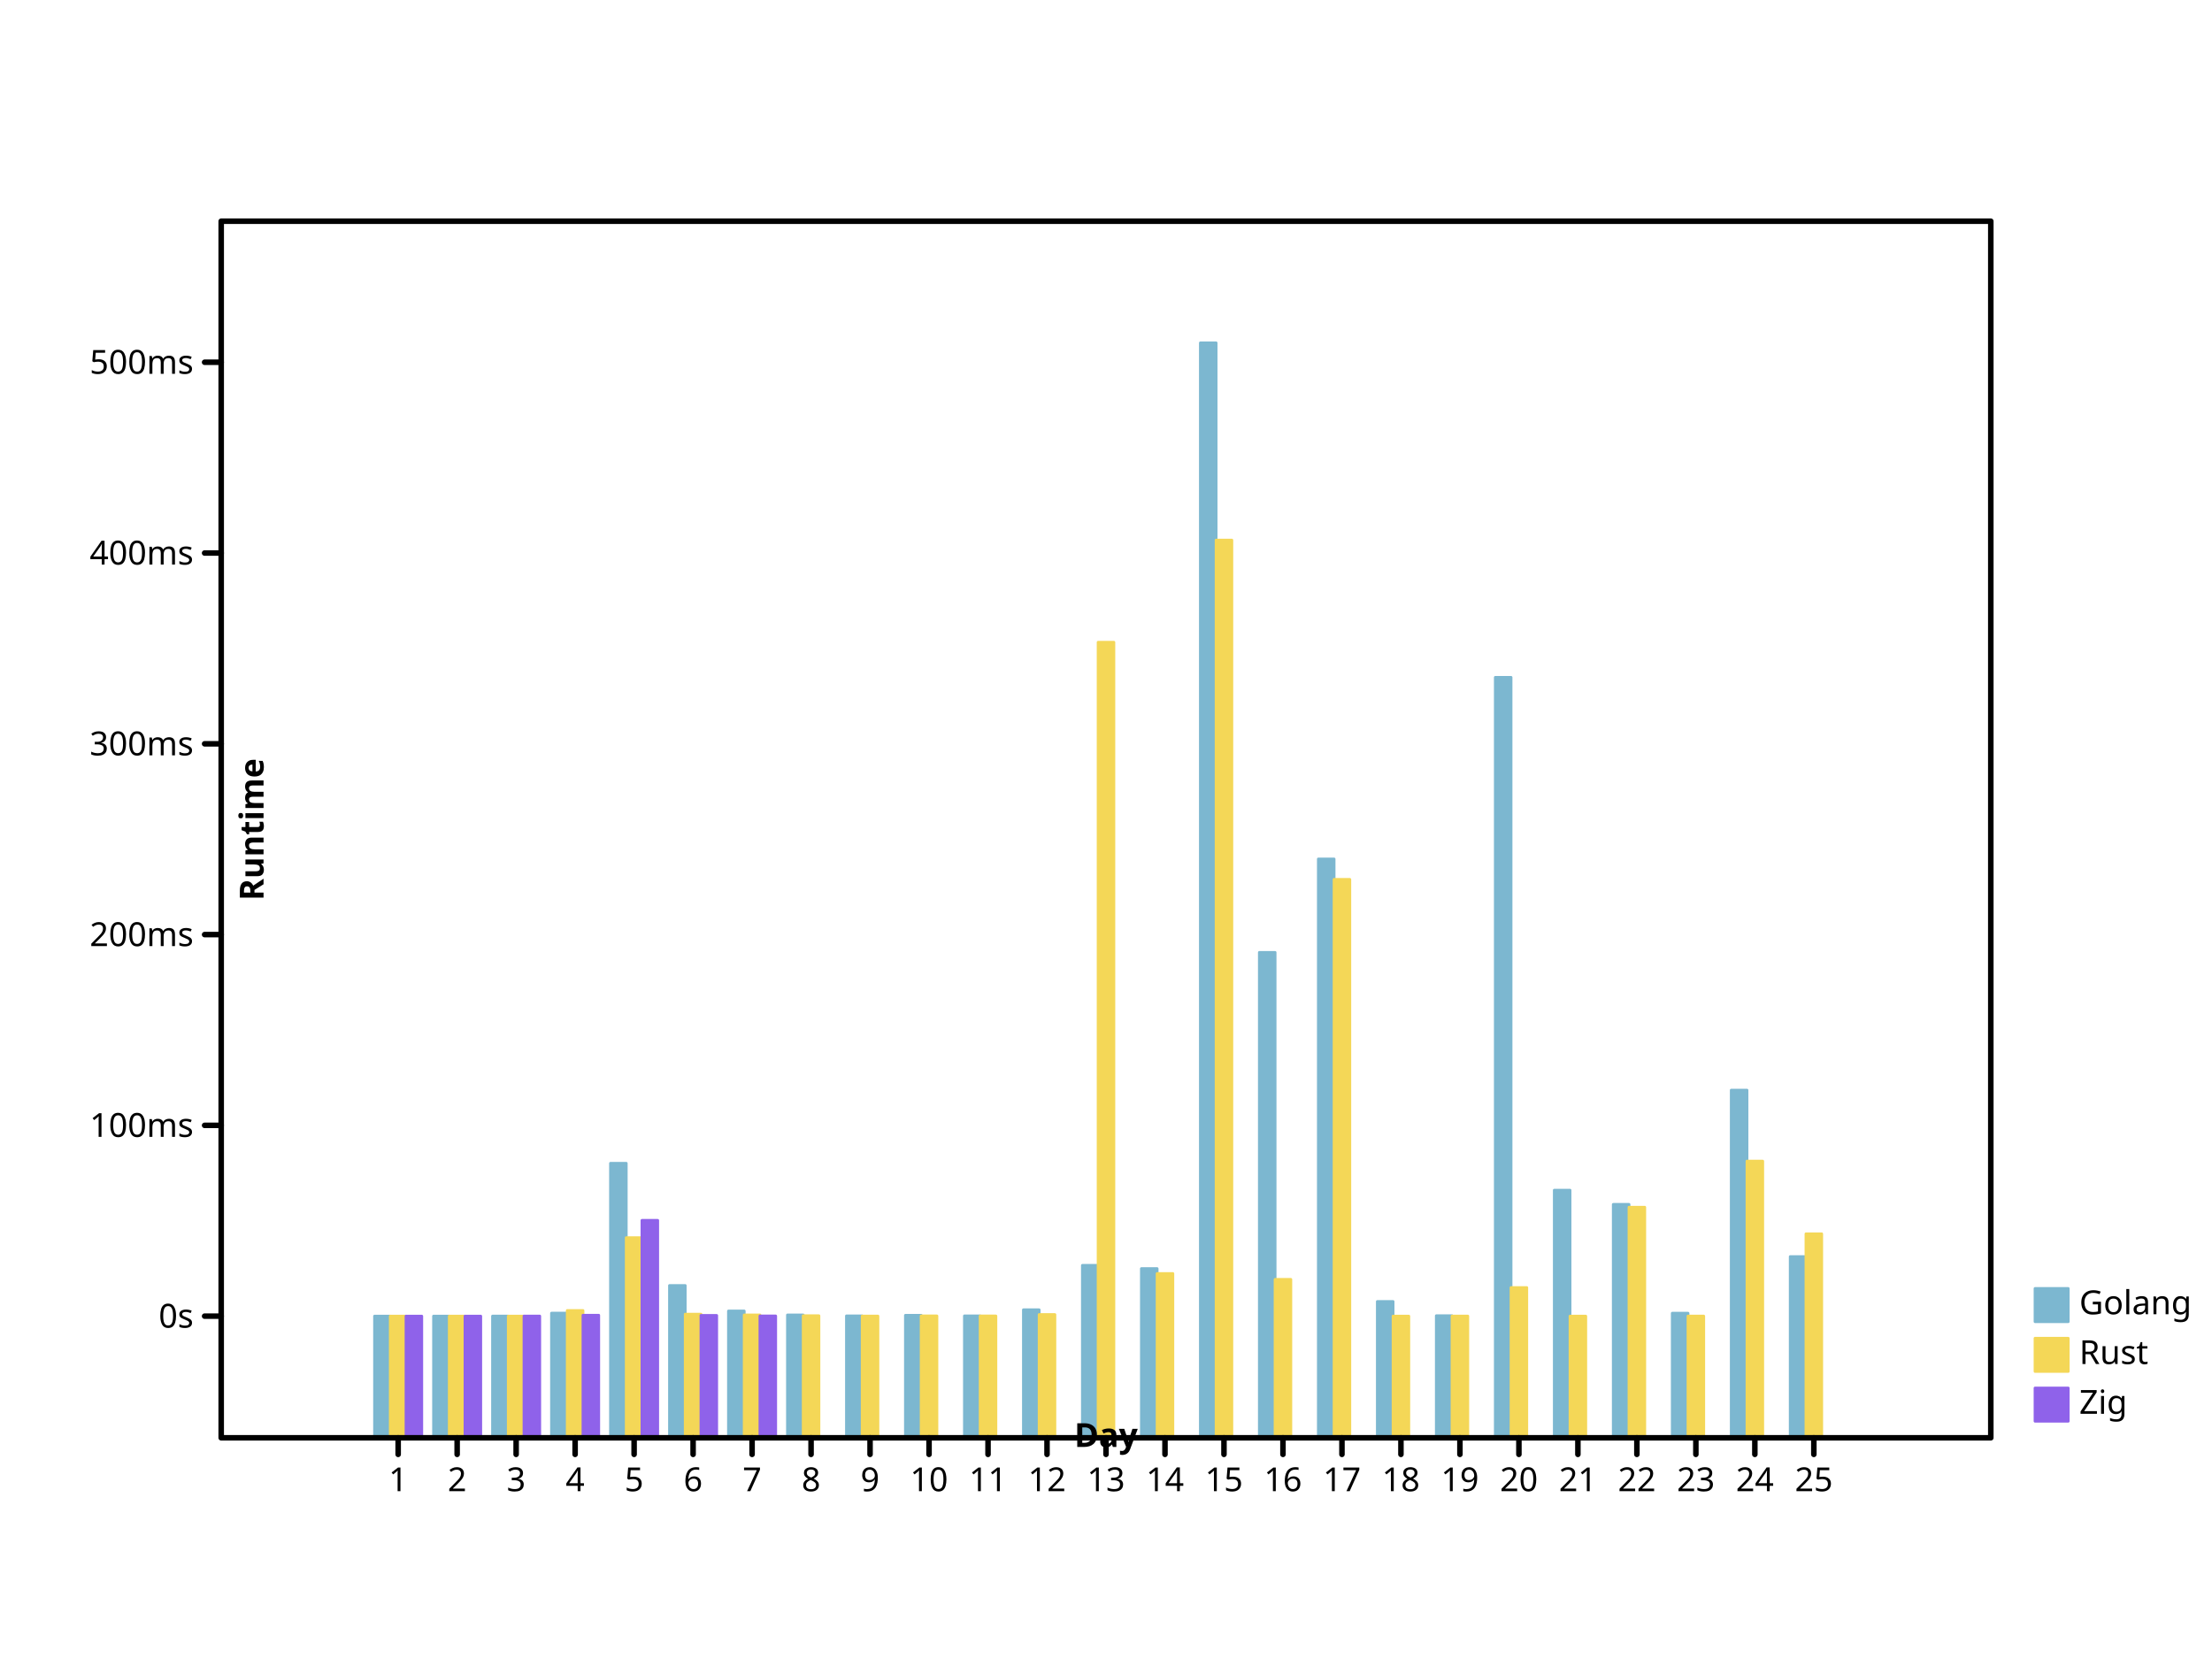
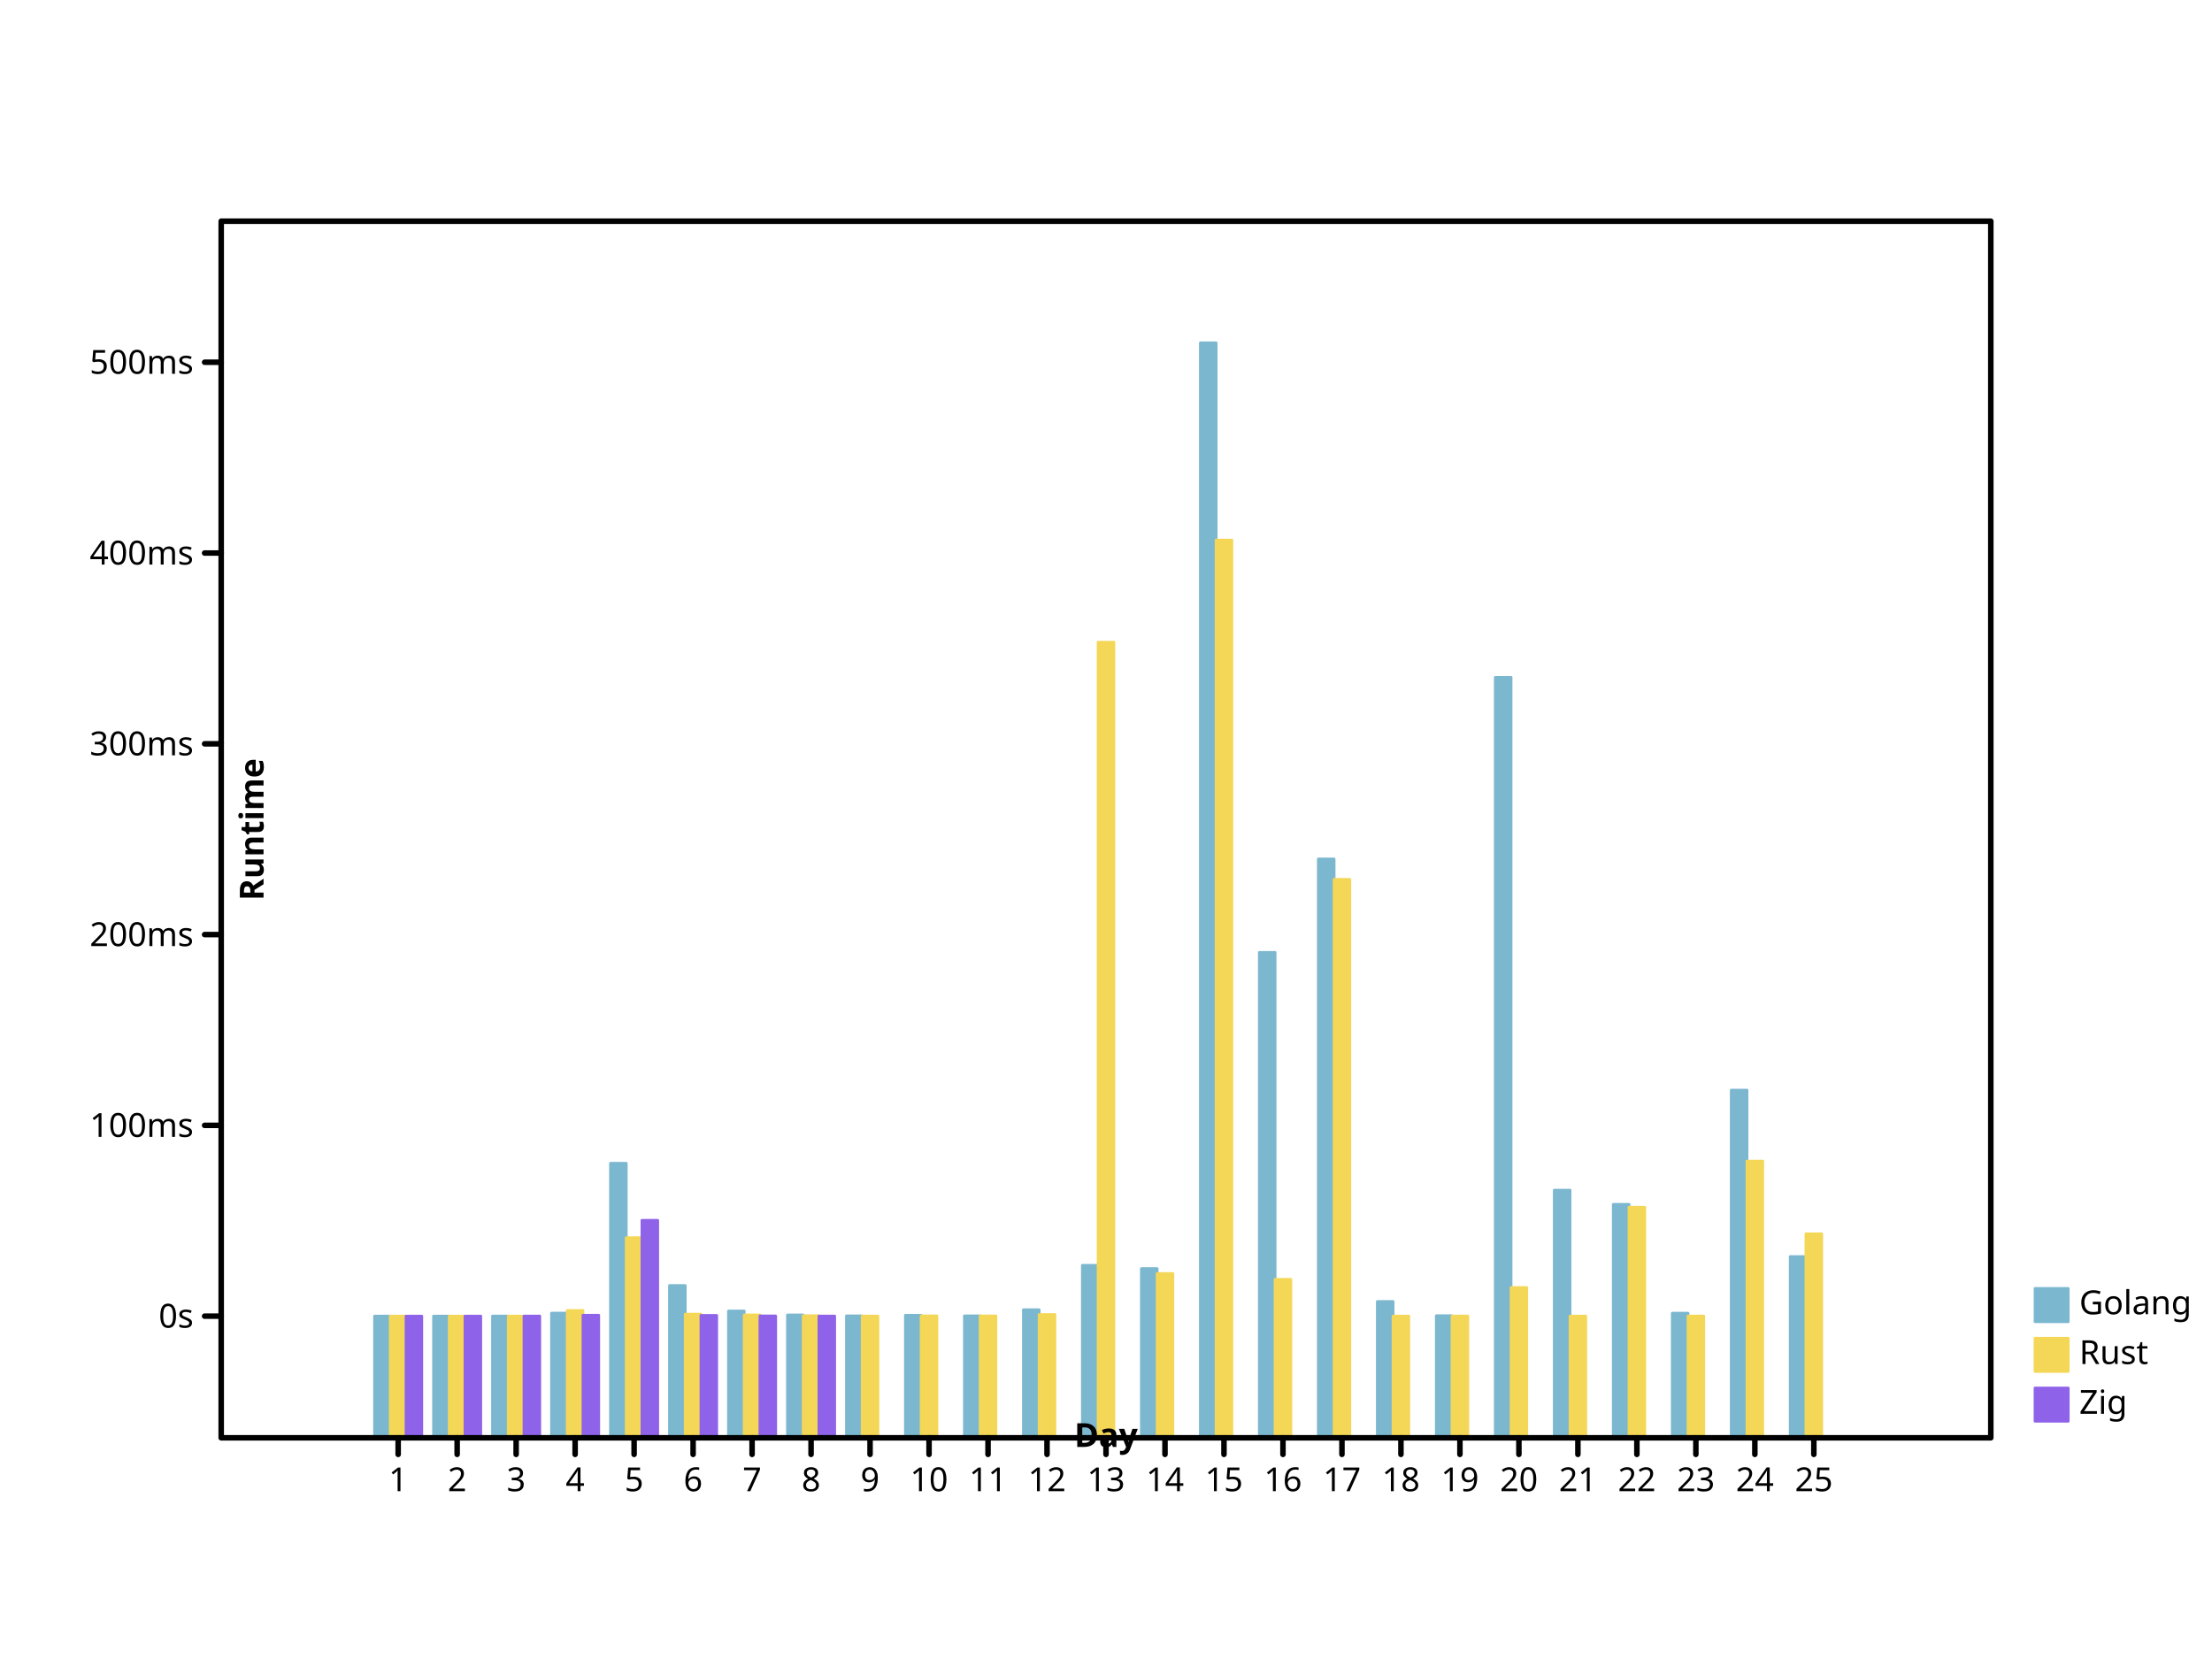
- <svg xmlns="http://www.w3.org/2000/svg" preserveAspectRatio="xMidYMid meet" width="800" height="600" viewbox="0 0 800 600">
+ <svg xmlns="http://www.w3.org/2000/svg" width="800" height="600" viewbox="0 0 800 600" preserveAspectRatio="xMidYMid meet">
  <defs>
-     <marker viewBox="0 0 10 10 " refX="5" refY="5" markerUnits="userSpaceOnUse" markerWidth="2%" markerHeight="2%" id="circle">
-       <circle cx="5" cy="5" r="3" fill="none" stroke="black" />
+     <marker id="circle" viewBox="0 0 10 10 " refX="5" refY="5" markerUnits="userSpaceOnUse" markerWidth="2%" markerHeight="2%">
+       <circle r="3" fill="none" stroke="black" cx="5" cy="5" />
    </marker>
-     <marker id="filled-circle" viewBox="0 0 10 10 " refX="5" refY="5" markerUnits="userSpaceOnUse" markerWidth="2%" markerHeight="2%">
-       <circle cy="5" r="3" fill="black" stroke="none" cx="5" />
+     <marker viewBox="0 0 10 10 " refX="5" refY="5" markerUnits="userSpaceOnUse" markerWidth="2%" markerHeight="2%" id="filled-circle">
+       <circle r="3" fill="black" stroke="none" cx="5" cy="5" />
    </marker>
-     <marker markerWidth="2%" markerHeight="2%" id="square" viewBox="0 0 10 10 " refX="5" refY="5" markerUnits="userSpaceOnUse">
-       <rect stroke="black" x="2" y="2" width="6" height="6" fill="none" />
+     <marker refX="5" refY="5" markerUnits="userSpaceOnUse" markerWidth="2%" markerHeight="2%" id="square" viewBox="0 0 10 10 ">
+       <rect height="6" fill="none" stroke="black" x="2" y="2" width="6" />
    </marker>
-     <marker refX="5" refY="5" markerUnits="userSpaceOnUse" markerWidth="2%" markerHeight="2%" id="filled-square" viewBox="0 0 10 10 ">
-       <rect y="2" width="6" height="6" fill="black" stroke="none" x="2" />
+     <marker markerUnits="userSpaceOnUse" markerWidth="2%" markerHeight="2%" id="filled-square" viewBox="0 0 10 10 " refX="5" refY="5">
+       <rect stroke="none" x="2" y="2" width="6" height="6" fill="black" />
    </marker>
  </defs>
-   <g stroke-linejoin="round" transform="translate(80 520 )scale(1 -1 )" fill="hsl(198, 47%, 65%)" stroke="hsl(198, 47%, 65%)" stroke-width="1px" stroke-linecap="round">
-     <rect width="5.688889e+00" height="4.400736e+01" vector-effect="non-scaling-stroke" x="5.546667e+01" y="0" />
+   <g fill="hsl(198, 47%, 65%)" stroke="hsl(198, 47%, 65%)" stroke-width="1px" stroke-linecap="round" stroke-linejoin="round" transform="translate(80 520 )scale(1 -1 )">
+     <rect x="5.546667e+01" y="0" width="5.688889e+00" height="4.400736e+01" vector-effect="non-scaling-stroke" />
    <rect width="5.688889e+00" height="4.401183e+01" vector-effect="non-scaling-stroke" x="7.680000e+01" y="0" />
-     <rect y="0" width="5.688889e+00" height="4.401923e+01" vector-effect="non-scaling-stroke" x="9.813333e+01" />
+     <rect height="4.401923e+01" vector-effect="non-scaling-stroke" x="9.813333e+01" y="0" width="5.688889e+00" />
    <rect vector-effect="non-scaling-stroke" x="1.194667e+02" y="0" width="5.688889e+00" height="4.508144e+01" />
-     <rect y="0" width="5.688889e+00" height="9.928605e+01" vector-effect="non-scaling-stroke" x="1.408000e+02" />
+     <rect vector-effect="non-scaling-stroke" x="1.408000e+02" y="0" width="5.688889e+00" height="9.928605e+01" />
    <rect vector-effect="non-scaling-stroke" x="1.621333e+02" y="0" width="5.688889e+00" height="5.507459e+01" />
-     <rect width="5.688889e+00" height="4.585683e+01" vector-effect="non-scaling-stroke" x="1.834667e+02" y="0" />
-     <rect width="5.688889e+00" height="4.442582e+01" vector-effect="non-scaling-stroke" x="2.048000e+02" y="0" />
-     <rect y="0" width="5.688889e+00" height="4.408935e+01" vector-effect="non-scaling-stroke" x="2.261333e+02" />
-     <rect x="2.474667e+02" y="0" width="5.688889e+00" height="4.430096e+01" vector-effect="non-scaling-stroke" />
-     <rect vector-effect="non-scaling-stroke" x="2.688000e+02" y="0" width="5.688889e+00" height="4.409599e+01" />
-     <rect y="0" width="5.688889e+00" height="4.629729e+01" vector-effect="non-scaling-stroke" x="2.901333e+02" />
-     <rect width="5.688889e+00" height="6.236828e+01" vector-effect="non-scaling-stroke" x="3.114667e+02" y="0" />
-     <rect y="0" width="5.688889e+00" height="6.119932e+01" vector-effect="non-scaling-stroke" x="3.328000e+02" />
-     <rect x="3.541333e+02" y="0" width="5.688889e+00" height="396" vector-effect="non-scaling-stroke" />
-     <rect height="1.755511e+02" vector-effect="non-scaling-stroke" x="3.754667e+02" y="0" width="5.688889e+00" />
+     <rect x="1.834667e+02" y="0" width="5.688889e+00" height="4.585683e+01" vector-effect="non-scaling-stroke" />
+     <rect vector-effect="non-scaling-stroke" x="2.048000e+02" y="0" width="5.688889e+00" height="4.442582e+01" />
+     <rect width="5.688889e+00" height="4.408935e+01" vector-effect="non-scaling-stroke" x="2.261333e+02" y="0" />
+     <rect y="0" width="5.688889e+00" height="4.430096e+01" vector-effect="non-scaling-stroke" x="2.474667e+02" />
+     <rect height="4.409599e+01" vector-effect="non-scaling-stroke" x="2.688000e+02" y="0" width="5.688889e+00" />
+     <rect height="4.629729e+01" vector-effect="non-scaling-stroke" x="2.901333e+02" y="0" width="5.688889e+00" />
+     <rect vector-effect="non-scaling-stroke" x="3.114667e+02" y="0" width="5.688889e+00" height="6.236828e+01" />
+     <rect width="5.688889e+00" height="6.119932e+01" vector-effect="non-scaling-stroke" x="3.328000e+02" y="0" />
+     <rect height="396" vector-effect="non-scaling-stroke" x="3.541333e+02" y="0" width="5.688889e+00" />
+     <rect width="5.688889e+00" height="1.755511e+02" vector-effect="non-scaling-stroke" x="3.754667e+02" y="0" />
    <rect y="0" width="5.688889e+00" height="2.093386e+02" vector-effect="non-scaling-stroke" x="3.968000e+02" />
-     <rect x="4.181333e+02" y="0" width="5.688889e+00" height="4.929113e+01" vector-effect="non-scaling-stroke" />
+     <rect vector-effect="non-scaling-stroke" x="4.181333e+02" y="0" width="5.688889e+00" height="4.929113e+01" />
    <rect y="0" width="5.688889e+00" height="4.414785e+01" vector-effect="non-scaling-stroke" x="4.394667e+02" />
-     <rect y="0" width="5.688889e+00" height="2.750261e+02" vector-effect="non-scaling-stroke" x="4.608000e+02" />
+     <rect height="2.750261e+02" vector-effect="non-scaling-stroke" x="4.608000e+02" y="0" width="5.688889e+00" />
    <rect vector-effect="non-scaling-stroke" x="4.821333e+02" y="0" width="5.688889e+00" height="8.955761e+01" />
-     <rect vector-effect="non-scaling-stroke" x="5.034667e+02" y="0" width="5.688889e+00" height="8.441713e+01" />
-     <rect x="5.248000e+02" y="0" width="5.688889e+00" height="4.506076e+01" vector-effect="non-scaling-stroke" />
-     <rect y="0" width="5.688889e+00" height="1.257323e+02" vector-effect="non-scaling-stroke" x="5.461333e+02" />
-     <rect vector-effect="non-scaling-stroke" x="5.674667e+02" y="0" width="5.688889e+00" height="6.553364e+01" />
+     <rect height="8.441713e+01" vector-effect="non-scaling-stroke" x="5.034667e+02" y="0" width="5.688889e+00" />
+     <rect height="4.506076e+01" vector-effect="non-scaling-stroke" x="5.248000e+02" y="0" width="5.688889e+00" />
+     <rect height="1.257323e+02" vector-effect="non-scaling-stroke" x="5.461333e+02" y="0" width="5.688889e+00" />
+     <rect y="0" width="5.688889e+00" height="6.553364e+01" vector-effect="non-scaling-stroke" x="5.674667e+02" />
  </g>
-   <g stroke-width="1px" stroke-linecap="round" stroke-linejoin="round" transform="translate(80 520 )scale(1 -1 )" fill="hsl(49, 88%, 65%)" stroke="hsl(49, 88%, 65%)">
-     <rect height="4.400485e+01" vector-effect="non-scaling-stroke" x="6.115556e+01" y="0" width="5.688889e+00" />
-     <rect x="8.248889e+01" y="0" width="5.688889e+00" height="4.400601e+01" vector-effect="non-scaling-stroke" />
-     <rect x="1.038222e+02" y="0" width="5.688889e+00" height="4.400745e+01" vector-effect="non-scaling-stroke" />
-     <rect vector-effect="non-scaling-stroke" x="1.251556e+02" y="0" width="5.688889e+00" height="4.603197e+01" />
-     <rect width="5.688889e+00" height="7.238320e+01" vector-effect="non-scaling-stroke" x="1.464889e+02" y="0" />
-     <rect y="0" width="5.688889e+00" height="4.470749e+01" vector-effect="non-scaling-stroke" x="1.678222e+02" />
-     <rect width="5.688889e+00" height="4.443221e+01" vector-effect="non-scaling-stroke" x="1.891556e+02" y="0" />
-     <rect vector-effect="non-scaling-stroke" x="2.104889e+02" y="0" width="5.688889e+00" height="4.414230e+01" />
-     <rect y="0" width="5.688889e+00" height="4.403121e+01" vector-effect="non-scaling-stroke" x="2.318222e+02" />
+   <g stroke-linejoin="round" transform="translate(80 520 )scale(1 -1 )" fill="hsl(49, 88%, 65%)" stroke="hsl(49, 88%, 65%)" stroke-width="1px" stroke-linecap="round">
+     <rect vector-effect="non-scaling-stroke" x="6.115556e+01" y="0" width="5.688889e+00" height="4.400485e+01" />
+     <rect width="5.688889e+00" height="4.400601e+01" vector-effect="non-scaling-stroke" x="8.248889e+01" y="0" />
+     <rect y="0" width="5.688889e+00" height="4.400745e+01" vector-effect="non-scaling-stroke" x="1.038222e+02" />
+     <rect y="0" width="5.688889e+00" height="4.603197e+01" vector-effect="non-scaling-stroke" x="1.251556e+02" />
+     <rect height="7.238320e+01" vector-effect="non-scaling-stroke" x="1.464889e+02" y="0" width="5.688889e+00" />
+     <rect x="1.678222e+02" y="0" width="5.688889e+00" height="4.470749e+01" vector-effect="non-scaling-stroke" />
+     <rect height="4.443221e+01" vector-effect="non-scaling-stroke" x="1.891556e+02" y="0" width="5.688889e+00" />
+     <rect width="5.688889e+00" height="4.414230e+01" vector-effect="non-scaling-stroke" x="2.104889e+02" y="0" />
+     <rect height="4.403121e+01" vector-effect="non-scaling-stroke" x="2.318222e+02" y="0" width="5.688889e+00" />
    <rect height="4.407840e+01" vector-effect="non-scaling-stroke" x="2.531556e+02" y="0" width="5.688889e+00" />
-     <rect vector-effect="non-scaling-stroke" x="2.744889e+02" y="0" width="5.688889e+00" height="4.405680e+01" />
+     <rect y="0" width="5.688889e+00" height="4.405680e+01" vector-effect="non-scaling-stroke" x="2.744889e+02" />
    <rect x="2.958222e+02" y="0" width="5.688889e+00" height="4.457193e+01" vector-effect="non-scaling-stroke" />
-     <rect height="2.877209e+02" vector-effect="non-scaling-stroke" x="3.171556e+02" y="0" width="5.688889e+00" />
+     <rect y="0" width="5.688889e+00" height="2.877209e+02" vector-effect="non-scaling-stroke" x="3.171556e+02" />
    <rect vector-effect="non-scaling-stroke" x="3.384889e+02" y="0" width="5.688889e+00" height="5.940241e+01" />
-     <rect x="3.598222e+02" y="0" width="5.688889e+00" height="3.246641e+02" vector-effect="non-scaling-stroke" />
-     <rect vector-effect="non-scaling-stroke" x="3.811556e+02" y="0" width="5.688889e+00" height="5.728973e+01" />
+     <rect width="5.688889e+00" height="3.246641e+02" vector-effect="non-scaling-stroke" x="3.598222e+02" y="0" />
+     <rect width="5.688889e+00" height="5.728973e+01" vector-effect="non-scaling-stroke" x="3.811556e+02" y="0" />
    <rect vector-effect="non-scaling-stroke" x="4.024889e+02" y="0" width="5.688889e+00" height="2.019584e+02" />
-     <rect y="0" width="5.688889e+00" height="4.400814e+01" vector-effect="non-scaling-stroke" x="4.238222e+02" />
-     <rect width="5.688889e+00" height="4.402601e+01" vector-effect="non-scaling-stroke" x="4.451556e+02" y="0" />
+     <rect vector-effect="non-scaling-stroke" x="4.238222e+02" y="0" width="5.688889e+00" height="4.400814e+01" />
+     <rect vector-effect="non-scaling-stroke" x="4.451556e+02" y="0" width="5.688889e+00" height="4.402601e+01" />
    <rect vector-effect="non-scaling-stroke" x="4.664889e+02" y="0" width="5.688889e+00" height="5.432953e+01" />
-     <rect width="5.688889e+00" height="4.400209e+01" vector-effect="non-scaling-stroke" x="4.878222e+02" y="0" />
-     <rect vector-effect="non-scaling-stroke" x="5.091556e+02" y="0" width="5.688889e+00" height="8.339240e+01" />
+     <rect height="4.400209e+01" vector-effect="non-scaling-stroke" x="4.878222e+02" y="0" width="5.688889e+00" />
+     <rect x="5.091556e+02" y="0" width="5.688889e+00" height="8.339240e+01" vector-effect="non-scaling-stroke" />
    <rect y="0" width="5.688889e+00" height="4.401965e+01" vector-effect="non-scaling-stroke" x="5.304889e+02" />
-     <rect y="0" width="5.688889e+00" height="1.000582e+02" vector-effect="non-scaling-stroke" x="5.518222e+02" />
-     <rect y="0" width="5.688889e+00" height="7.376762e+01" vector-effect="non-scaling-stroke" x="5.731556e+02" />
+     <rect x="5.518222e+02" y="0" width="5.688889e+00" height="1.000582e+02" vector-effect="non-scaling-stroke" />
+     <rect vector-effect="non-scaling-stroke" x="5.731556e+02" y="0" width="5.688889e+00" height="7.376762e+01" />
  </g>
-   <g stroke-width="1px" stroke-linecap="round" stroke-linejoin="round" transform="translate(80 520 )scale(1 -1 )" fill="hsl(260, 76%, 65%)" stroke="hsl(260, 76%, 65%)">
-     <rect width="5.688889e+00" height="4.400203e+01" vector-effect="non-scaling-stroke" x="6.684444e+01" y="0" />
-     <rect height="4.400262e+01" vector-effect="non-scaling-stroke" x="8.817778e+01" y="0" width="5.688889e+00" />
-     <rect y="0" width="5.688889e+00" height="4.403213e+01" vector-effect="non-scaling-stroke" x="1.095111e+02" />
+   <g stroke-linecap="round" stroke-linejoin="round" transform="translate(80 520 )scale(1 -1 )" fill="hsl(260, 76%, 65%)" stroke="hsl(260, 76%, 65%)" stroke-width="1px">
+     <rect y="0" width="5.688889e+00" height="4.400203e+01" vector-effect="non-scaling-stroke" x="6.684444e+01" />
+     <rect x="8.817778e+01" y="0" width="5.688889e+00" height="4.400262e+01" vector-effect="non-scaling-stroke" />
+     <rect height="4.403213e+01" vector-effect="non-scaling-stroke" x="1.095111e+02" y="0" width="5.688889e+00" />
    <rect vector-effect="non-scaling-stroke" x="1.308444e+02" y="0" width="5.688889e+00" height="4.432983e+01" />
-     <rect y="0" width="5.688889e+00" height="7.863671e+01" vector-effect="non-scaling-stroke" x="1.521778e+02" />
-     <rect height="4.425127e+01" vector-effect="non-scaling-stroke" x="1.735111e+02" y="0" width="5.688889e+00" />
-     <rect width="5.688889e+00" height="4.406593e+01" vector-effect="non-scaling-stroke" x="1.948444e+02" y="0" />
+     <rect vector-effect="non-scaling-stroke" x="1.521778e+02" y="0" width="5.688889e+00" height="7.863671e+01" />
+     <rect vector-effect="non-scaling-stroke" x="1.735111e+02" y="0" width="5.688889e+00" height="4.425127e+01" />
+     <rect vector-effect="non-scaling-stroke" x="1.948444e+02" y="0" width="5.688889e+00" height="4.406593e+01" />
+     <rect vector-effect="non-scaling-stroke" x="2.161778e+02" y="0" width="5.688889e+00" height="4.401298e+01" />
  </g>
-   <g text-anchor="start" dominant-baseline="hanging" stroke="hsl(198, 47%, 65%)" stroke-linecap="round" font-style="normal" font-family="sans-serif" font-weight="normal" stroke-width="1px" stroke-linejoin="round" font-size="12px" fill="hsl(198, 47%, 65%)">
+   <g stroke-width="1px" stroke-linecap="round" text-anchor="start" dominant-baseline="hanging" stroke="hsl(198, 47%, 65%)" font-style="normal" fill="hsl(198, 47%, 65%)" stroke-linejoin="round" font-family="sans-serif" font-size="12px" font-weight="normal">
    <rect width="12" height="12" vector-effect="non-scaling-stroke" x="736" y="466" />
    <g fill="black" stroke="black">
-       <text x="752" y="466" dominant-baseline="hanging" stroke="none" vector-effect="non-scaling-stroke">Golang</text>
+       <text stroke="none" vector-effect="non-scaling-stroke" x="752" y="466" dominant-baseline="hanging">Golang</text>
    </g>
-     <g fill="hsl(49, 88%, 65%)" stroke-linejoin="round" dominant-baseline="hanging" stroke-linecap="round" stroke="hsl(49, 88%, 65%)" font-size="12px" font-weight="normal" text-anchor="start" stroke-width="1px" font-family="sans-serif" font-style="normal">
+     <g font-size="12px" font-weight="normal" stroke-width="1px" font-style="normal" fill="hsl(49, 88%, 65%)" stroke="hsl(49, 88%, 65%)" stroke-linejoin="round" font-family="sans-serif" dominant-baseline="hanging" stroke-linecap="round" text-anchor="start">
      <rect vector-effect="non-scaling-stroke" x="736" y="484" width="12" height="12" />
-       <g fill="black" stroke="black">
-         <text stroke="none" vector-effect="non-scaling-stroke" x="752" y="484" dominant-baseline="hanging">Rust</text>
+       <g stroke="black" fill="black">
+         <text vector-effect="non-scaling-stroke" x="752" y="484" dominant-baseline="hanging" stroke="none">Rust</text>
      </g>
-       <g fill="hsl(260, 76%, 65%)" stroke="hsl(260, 76%, 65%)" font-family="sans-serif" font-weight="normal" font-style="normal" text-anchor="start" dominant-baseline="hanging" stroke-linejoin="round" font-size="12px" stroke-width="1px" stroke-linecap="round">
-         <rect x="736" y="502" width="12" height="12" vector-effect="non-scaling-stroke" />
-         <g fill="black" stroke="black">
-           <text y="502" dominant-baseline="hanging" stroke="none" vector-effect="non-scaling-stroke" x="752">Zig</text>
-           <g font-weight="normal" stroke-linejoin="round" stroke-linecap="round" fill="none" font-size="12px" dominant-baseline="hanging" stroke-width="2px" font-family="sans-serif" font-style="normal" text-anchor="start">
-             <rect width="640" height="440" vector-effect="non-scaling-stroke" x="80" y="80" />
+       <g stroke-linejoin="round" font-size="12px" stroke-width="1px" text-anchor="start" dominant-baseline="hanging" stroke-linecap="round" font-style="normal" fill="hsl(260, 76%, 65%)" stroke="hsl(260, 76%, 65%)" font-family="sans-serif" font-weight="normal">
+         <rect width="12" height="12" vector-effect="non-scaling-stroke" x="736" y="502" />
+         <g stroke="black" fill="black">
+           <text x="752" y="502" dominant-baseline="hanging" stroke="none" vector-effect="non-scaling-stroke">Zig</text>
+           <g font-size="12px" stroke-linecap="round" font-weight="normal" dominant-baseline="hanging" stroke-width="2px" font-style="normal" font-family="sans-serif" fill="none" text-anchor="start" stroke-linejoin="round">
+             <rect y="80" width="640" height="440" vector-effect="non-scaling-stroke" x="80" />
          </g>
-           <g font-style="normal" text-anchor="start" transform="translate(80 520 )scale(1 -1 )" stroke-linecap="round" font-family="sans-serif" font-weight="normal" dominant-baseline="hanging" fill="none" stroke="black" stroke-linejoin="round" stroke-width="2px" font-size="12px">
+           <g font-family="sans-serif" font-size="12px" stroke-width="2px" stroke-linecap="round" font-style="normal" transform="translate(80 520 )scale(1 -1 )" fill="none" stroke="black" font-weight="normal" text-anchor="start" stroke-linejoin="round" dominant-baseline="hanging">
            <path vector-effect="non-scaling-stroke" d="M64,0 L64,-6 M8.533333e+01,0 L8.533333e+01,-6 M1.066667e+02,0 L1.066667e+02,-6 M128,0 L128,-6 M1.493333e+02,0 L1.493333e+02,-6 M1.706667e+02,0 L1.706667e+02,-6 M192,0 L192,-6 M2.133333e+02,0 L2.133333e+02,-6 M2.346667e+02,0 L2.346667e+02,-6 M256,0 L256,-6 M2.773333e+02,0 L2.773333e+02,-6 M2.986667e+02,0 L2.986667e+02,-6 M320,0 L320,-6 M3.413333e+02,0 L3.413333e+02,-6 M3.626667e+02,0 L3.626667e+02,-6 M384,0 L384,-6 M4.053333e+02,0 L4.053333e+02,-6 M4.266667e+02,0 L4.266667e+02,-6 M448,0 L448,-6 M4.693333e+02,0 L4.693333e+02,-6 M4.906667e+02,0 L4.906667e+02,-6 M512,0 L512,-6 M5.333333e+02,0 L5.333333e+02,-6 M5.546667e+02,0 L5.546667e+02,-6 M576,0 L576,-6 " />
          </g>
-           <g transform="translate(80 520 )scale(1 1 )" stroke-width="2px" font-size="12px" stroke="black" stroke-linejoin="round" font-style="normal" dominant-baseline="hanging" fill="black" font-weight="normal" text-anchor="middle" stroke-linecap="round" font-family="sans-serif">
-             <text stroke="none" vector-effect="non-scaling-stroke" x="64" y="10" dominant-baseline="hanging">1</text>
-             <text dominant-baseline="hanging" stroke="none" vector-effect="non-scaling-stroke" x="8.533333e+01" y="10">2</text>
-             <text stroke="none" vector-effect="non-scaling-stroke" x="1.066667e+02" y="10" dominant-baseline="hanging">3</text>
-             <text stroke="none" vector-effect="non-scaling-stroke" x="128" y="10" dominant-baseline="hanging">4</text>
-             <text stroke="none" vector-effect="non-scaling-stroke" x="1.493333e+02" y="10" dominant-baseline="hanging">5</text>
-             <text dominant-baseline="hanging" stroke="none" vector-effect="non-scaling-stroke" x="1.706667e+02" y="10">6</text>
+           <g font-size="12px" transform="translate(80 520 )scale(1 1 )" font-weight="normal" dominant-baseline="hanging" fill="black" stroke="black" font-style="normal" text-anchor="middle" stroke-linejoin="round" font-family="sans-serif" stroke-width="2px" stroke-linecap="round">
+             <text y="10" dominant-baseline="hanging" stroke="none" vector-effect="non-scaling-stroke" x="64">1</text>
+             <text y="10" dominant-baseline="hanging" stroke="none" vector-effect="non-scaling-stroke" x="8.533333e+01">2</text>
+             <text vector-effect="non-scaling-stroke" x="1.066667e+02" y="10" dominant-baseline="hanging" stroke="none">3</text>
+             <text dominant-baseline="hanging" stroke="none" vector-effect="non-scaling-stroke" x="128" y="10">4</text>
+             <text dominant-baseline="hanging" stroke="none" vector-effect="non-scaling-stroke" x="1.493333e+02" y="10">5</text>
+             <text vector-effect="non-scaling-stroke" x="1.706667e+02" y="10" dominant-baseline="hanging" stroke="none">6</text>
            <text stroke="none" vector-effect="non-scaling-stroke" x="192" y="10" dominant-baseline="hanging">7</text>
-             <text stroke="none" vector-effect="non-scaling-stroke" x="2.133333e+02" y="10" dominant-baseline="hanging">8</text>
-             <text x="2.346667e+02" y="10" dominant-baseline="hanging" stroke="none" vector-effect="non-scaling-stroke">9</text>
-             <text stroke="none" vector-effect="non-scaling-stroke" x="256" y="10" dominant-baseline="hanging">10</text>
-             <text x="2.773333e+02" y="10" dominant-baseline="hanging" stroke="none" vector-effect="non-scaling-stroke">11</text>
-             <text vector-effect="non-scaling-stroke" x="2.986667e+02" y="10" dominant-baseline="hanging" stroke="none">12</text>
-             <text stroke="none" vector-effect="non-scaling-stroke" x="320" y="10" dominant-baseline="hanging">13</text>
+             <text vector-effect="non-scaling-stroke" x="2.133333e+02" y="10" dominant-baseline="hanging" stroke="none">8</text>
+             <text stroke="none" vector-effect="non-scaling-stroke" x="2.346667e+02" y="10" dominant-baseline="hanging">9</text>
+             <text y="10" dominant-baseline="hanging" stroke="none" vector-effect="non-scaling-stroke" x="256">10</text>
+             <text y="10" dominant-baseline="hanging" stroke="none" vector-effect="non-scaling-stroke" x="2.773333e+02">11</text>
+             <text x="2.986667e+02" y="10" dominant-baseline="hanging" stroke="none" vector-effect="non-scaling-stroke">12</text>
+             <text y="10" dominant-baseline="hanging" stroke="none" vector-effect="non-scaling-stroke" x="320">13</text>
            <text stroke="none" vector-effect="non-scaling-stroke" x="3.413333e+02" y="10" dominant-baseline="hanging">14</text>
-             <text stroke="none" vector-effect="non-scaling-stroke" x="3.626667e+02" y="10" dominant-baseline="hanging">15</text>
-             <text dominant-baseline="hanging" stroke="none" vector-effect="non-scaling-stroke" x="384" y="10">16</text>
-             <text x="4.053333e+02" y="10" dominant-baseline="hanging" stroke="none" vector-effect="non-scaling-stroke">17</text>
+             <text y="10" dominant-baseline="hanging" stroke="none" vector-effect="non-scaling-stroke" x="3.626667e+02">15</text>
+             <text x="384" y="10" dominant-baseline="hanging" stroke="none" vector-effect="non-scaling-stroke">16</text>
+             <text dominant-baseline="hanging" stroke="none" vector-effect="non-scaling-stroke" x="4.053333e+02" y="10">17</text>
            <text stroke="none" vector-effect="non-scaling-stroke" x="4.266667e+02" y="10" dominant-baseline="hanging">18</text>
            <text stroke="none" vector-effect="non-scaling-stroke" x="448" y="10" dominant-baseline="hanging">19</text>
            <text vector-effect="non-scaling-stroke" x="4.693333e+02" y="10" dominant-baseline="hanging" stroke="none">20</text>
            <text dominant-baseline="hanging" stroke="none" vector-effect="non-scaling-stroke" x="4.906667e+02" y="10">21</text>
-             <text stroke="none" vector-effect="non-scaling-stroke" x="512" y="10" dominant-baseline="hanging">22</text>
+             <text y="10" dominant-baseline="hanging" stroke="none" vector-effect="non-scaling-stroke" x="512">22</text>
            <text x="5.333333e+02" y="10" dominant-baseline="hanging" stroke="none" vector-effect="non-scaling-stroke">23</text>
-             <text stroke="none" vector-effect="non-scaling-stroke" x="5.546667e+02" y="10" dominant-baseline="hanging">24</text>
-             <text x="576" y="10" dominant-baseline="hanging" stroke="none" vector-effect="non-scaling-stroke">25</text>
+             <text y="10" dominant-baseline="hanging" stroke="none" vector-effect="non-scaling-stroke" x="5.546667e+02">24</text>
+             <text dominant-baseline="hanging" stroke="none" vector-effect="non-scaling-stroke" x="576" y="10">25</text>
          </g>
-           <g font-family="sans-serif" text-anchor="middle" stroke-linecap="round" stroke-linejoin="round" fill="black" stroke="black" font-style="normal" font-weight="bold" dominant-baseline="baseline" transform="translate(80 520 )scale(1 1 )rotate(0 0 0 )" stroke-width="2px" font-size="12px">
-             <text dominant-baseline="baseline" stroke="none" vector-effect="non-scaling-stroke" x="320" y="-6">Day</text>
+           <g font-weight="bold" dominant-baseline="baseline" stroke-linecap="round" text-anchor="middle" stroke="black" stroke-linejoin="round" font-size="12px" fill="black" font-style="normal" transform="translate(80 520 )scale(1 1 )rotate(0 0 0 )" stroke-width="2px" font-family="sans-serif">
+             <text vector-effect="non-scaling-stroke" x="320" y="-6" dominant-baseline="baseline" stroke="none">Day</text>
          </g>
-           <g fill="black" stroke-linejoin="round" font-size="12px" stroke-linecap="round" text-anchor="middle" stroke="black" transform="translate(80 520 )scale(1 -1 )" stroke-width="2px" font-family="sans-serif" font-style="normal" font-weight="bold" dominant-baseline="baseline">
+           <g stroke="black" font-family="sans-serif" font-size="12px" dominant-baseline="baseline" stroke-linecap="round" text-anchor="middle" transform="translate(80 520 )scale(1 -1 )" stroke-linejoin="round" font-weight="bold" stroke-width="2px" font-style="normal" fill="black">
            <path vector-effect="non-scaling-stroke" d="M0,44 L-6,44 M0,1.129973e+02 L-6,1.129973e+02 M0,1.819945e+02 L-6,1.819945e+02 M0,2.509918e+02 L-6,2.509918e+02 M0,3.199891e+02 L-6,3.199891e+02 M0,3.889863e+02 L-6,3.889863e+02 " />
          </g>
-           <g stroke="black" font-style="normal" text-anchor="end" transform="translate(80 520 )scale(1 1 )" stroke-width="2px" stroke-linejoin="round" font-size="12px" fill="black" font-family="sans-serif" font-weight="normal" dominant-baseline="middle" stroke-linecap="round">
-             <text y="-44" dominant-baseline="middle" stroke="none" vector-effect="non-scaling-stroke" x="-10">0s</text>
-             <text stroke="none" vector-effect="non-scaling-stroke" x="-10" y="-1.129973e+02" dominant-baseline="middle">100ms</text>
+           <g font-family="sans-serif" stroke-width="2px" font-style="normal" text-anchor="end" stroke="black" stroke-linejoin="round" font-size="12px" font-weight="normal" stroke-linecap="round" transform="translate(80 520 )scale(1 1 )" dominant-baseline="middle" fill="black">
+             <text dominant-baseline="middle" stroke="none" vector-effect="non-scaling-stroke" x="-10" y="-44">0s</text>
+             <text vector-effect="non-scaling-stroke" x="-10" y="-1.129973e+02" dominant-baseline="middle" stroke="none">100ms</text>
            <text vector-effect="non-scaling-stroke" x="-10" y="-1.819945e+02" dominant-baseline="middle" stroke="none">200ms</text>
-             <text stroke="none" vector-effect="non-scaling-stroke" x="-10" y="-2.509918e+02" dominant-baseline="middle">300ms</text>
-             <text vector-effect="non-scaling-stroke" x="-10" y="-3.199891e+02" dominant-baseline="middle" stroke="none">400ms</text>
-             <text dominant-baseline="middle" stroke="none" vector-effect="non-scaling-stroke" x="-10" y="-3.889863e+02">500ms</text>
+             <text vector-effect="non-scaling-stroke" x="-10" y="-2.509918e+02" dominant-baseline="middle" stroke="none">300ms</text>
+             <text dominant-baseline="middle" stroke="none" vector-effect="non-scaling-stroke" x="-10" y="-3.199891e+02">400ms</text>
+             <text stroke="none" vector-effect="non-scaling-stroke" x="-10" y="-3.889863e+02" dominant-baseline="middle">500ms</text>
          </g>
-           <g stroke="black" stroke-linejoin="round" font-family="sans-serif" font-style="normal" font-weight="bold" text-anchor="middle" dominant-baseline="hanging" transform="translate(80 520 )scale(1 1 )rotate(-90 0 0 )" stroke-width="2px" stroke-linecap="round" fill="black" font-size="12px">
+           <g stroke="black" stroke-linejoin="round" font-size="12px" stroke-width="2px" stroke-linecap="round" font-style="normal" dominant-baseline="hanging" fill="black" text-anchor="middle" transform="translate(80 520 )scale(1 1 )rotate(-90 0 0 )" font-family="sans-serif" font-weight="bold">
            <text x="220" y="6" dominant-baseline="hanging" stroke="none" vector-effect="non-scaling-stroke">Runtime</text>
          </g>
        </g>
      </g>
    </g>
  </g>
</svg>
